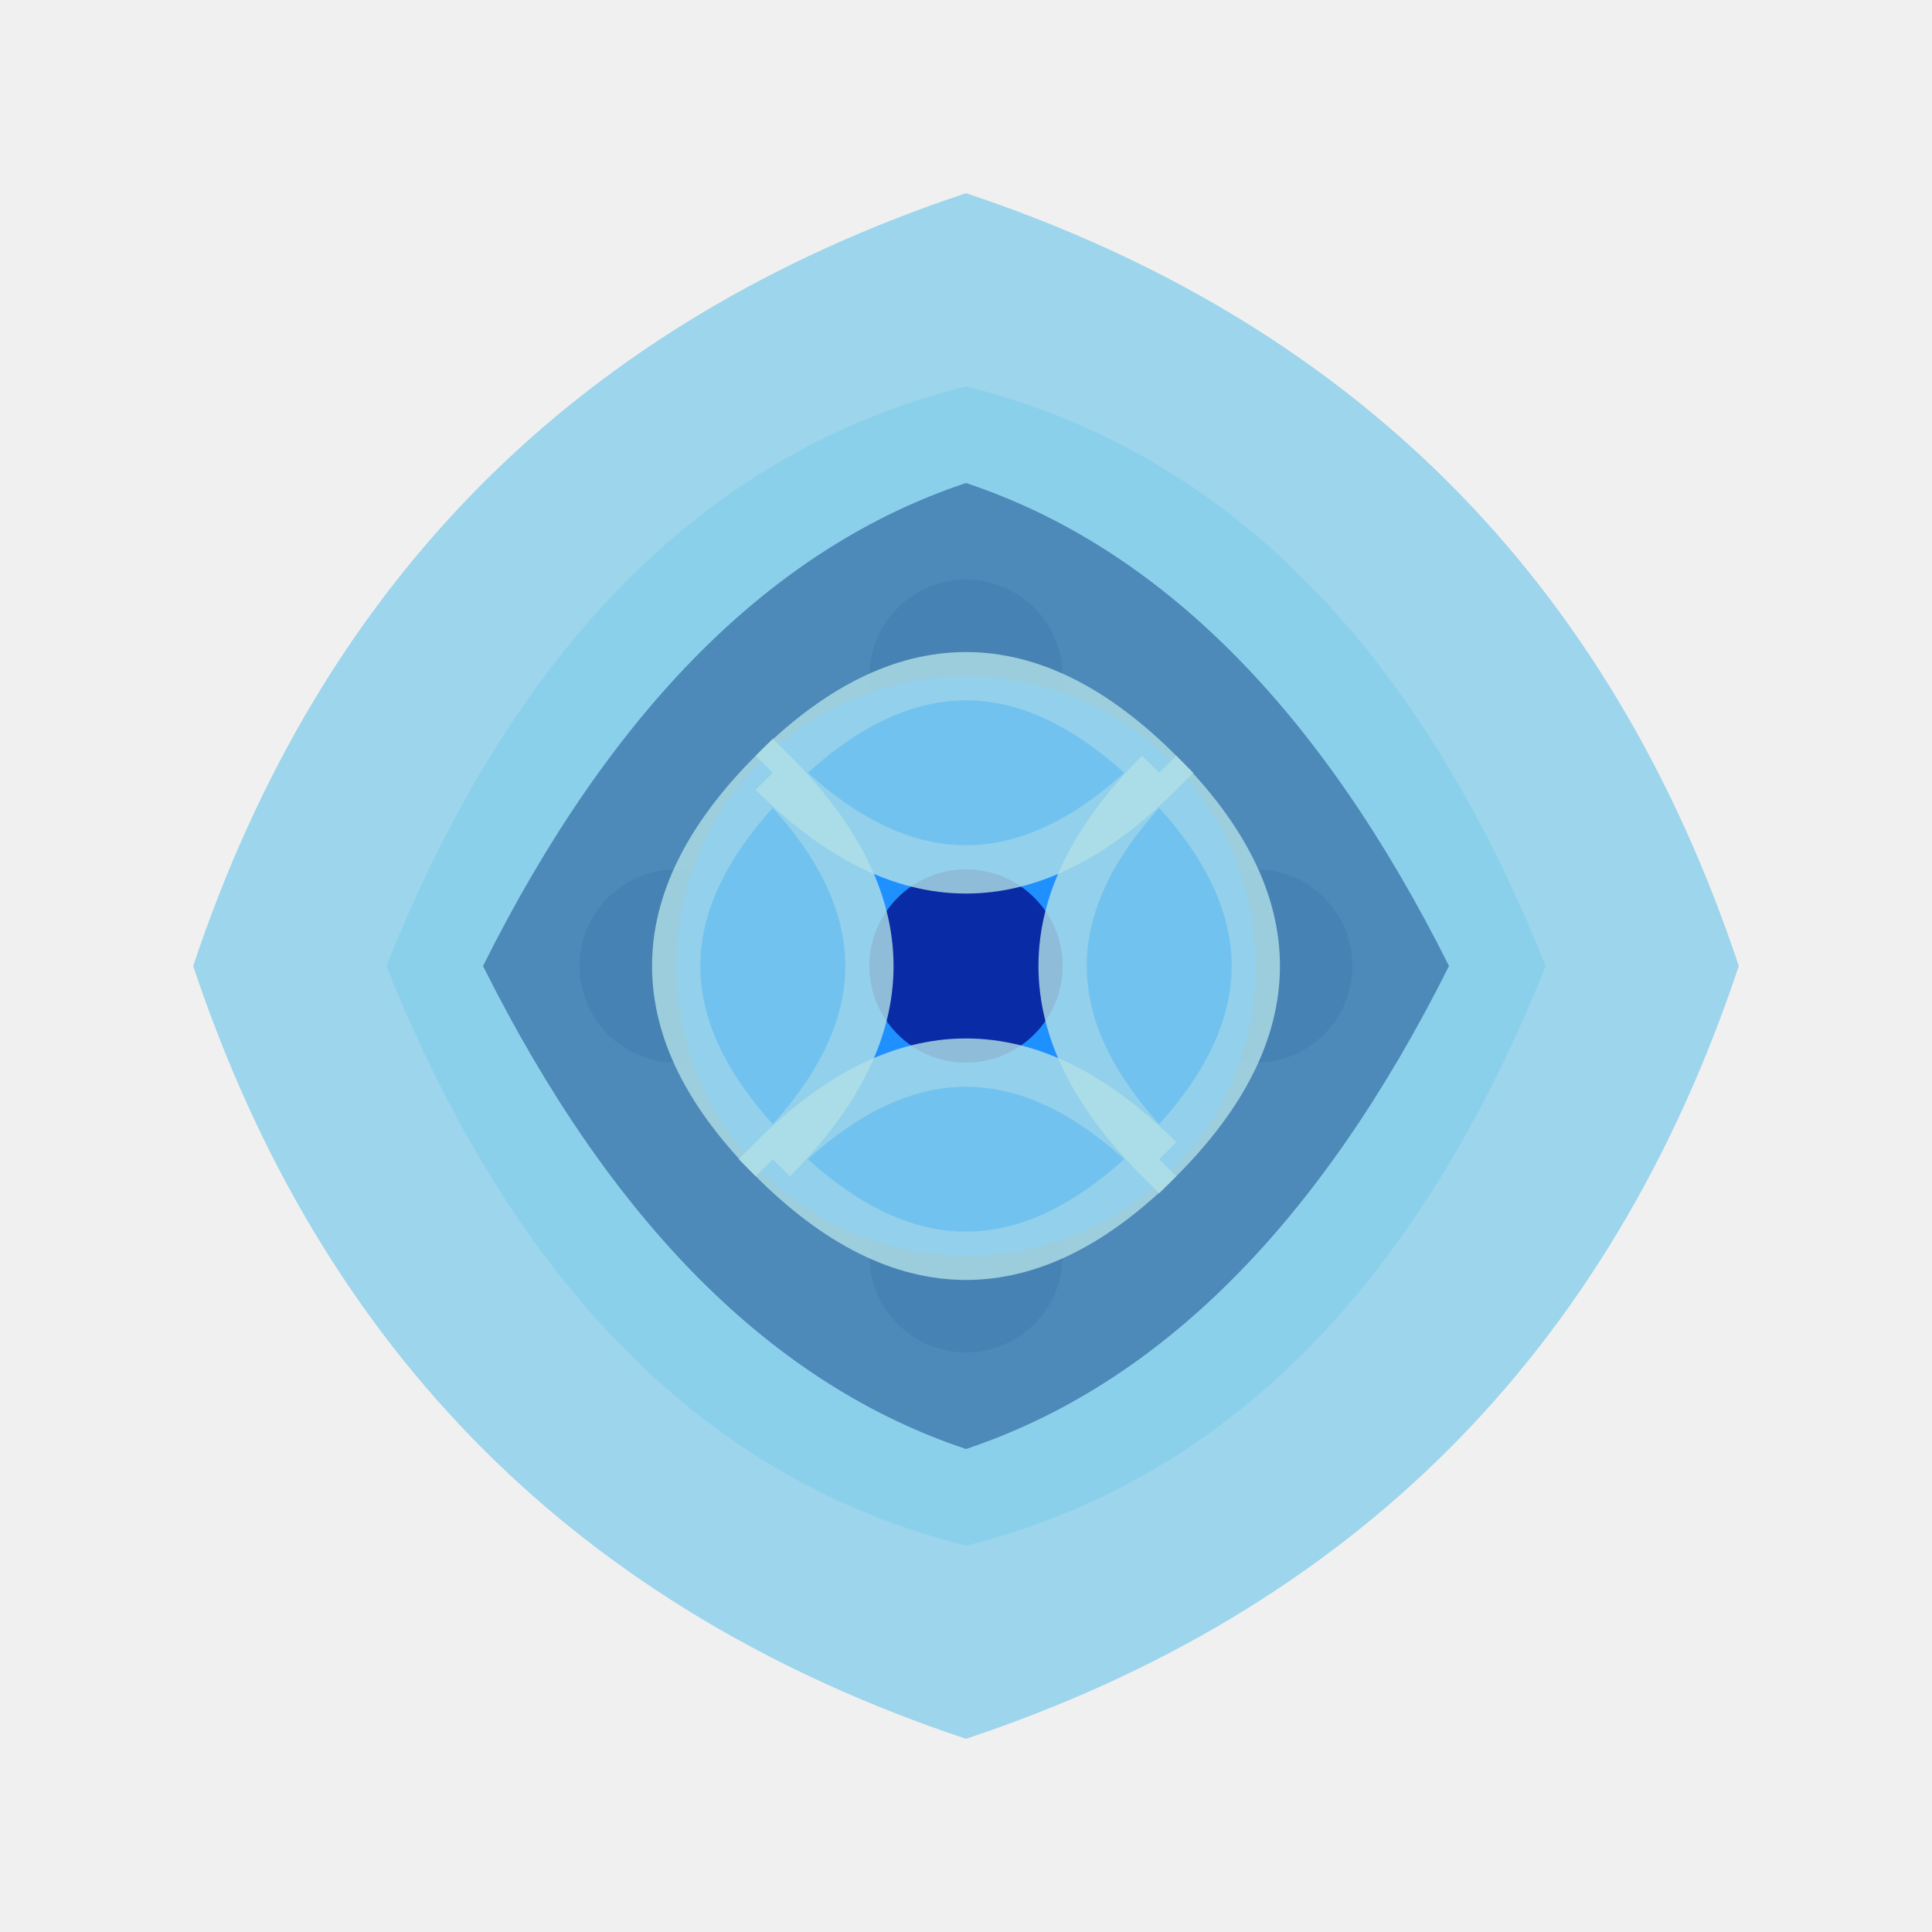
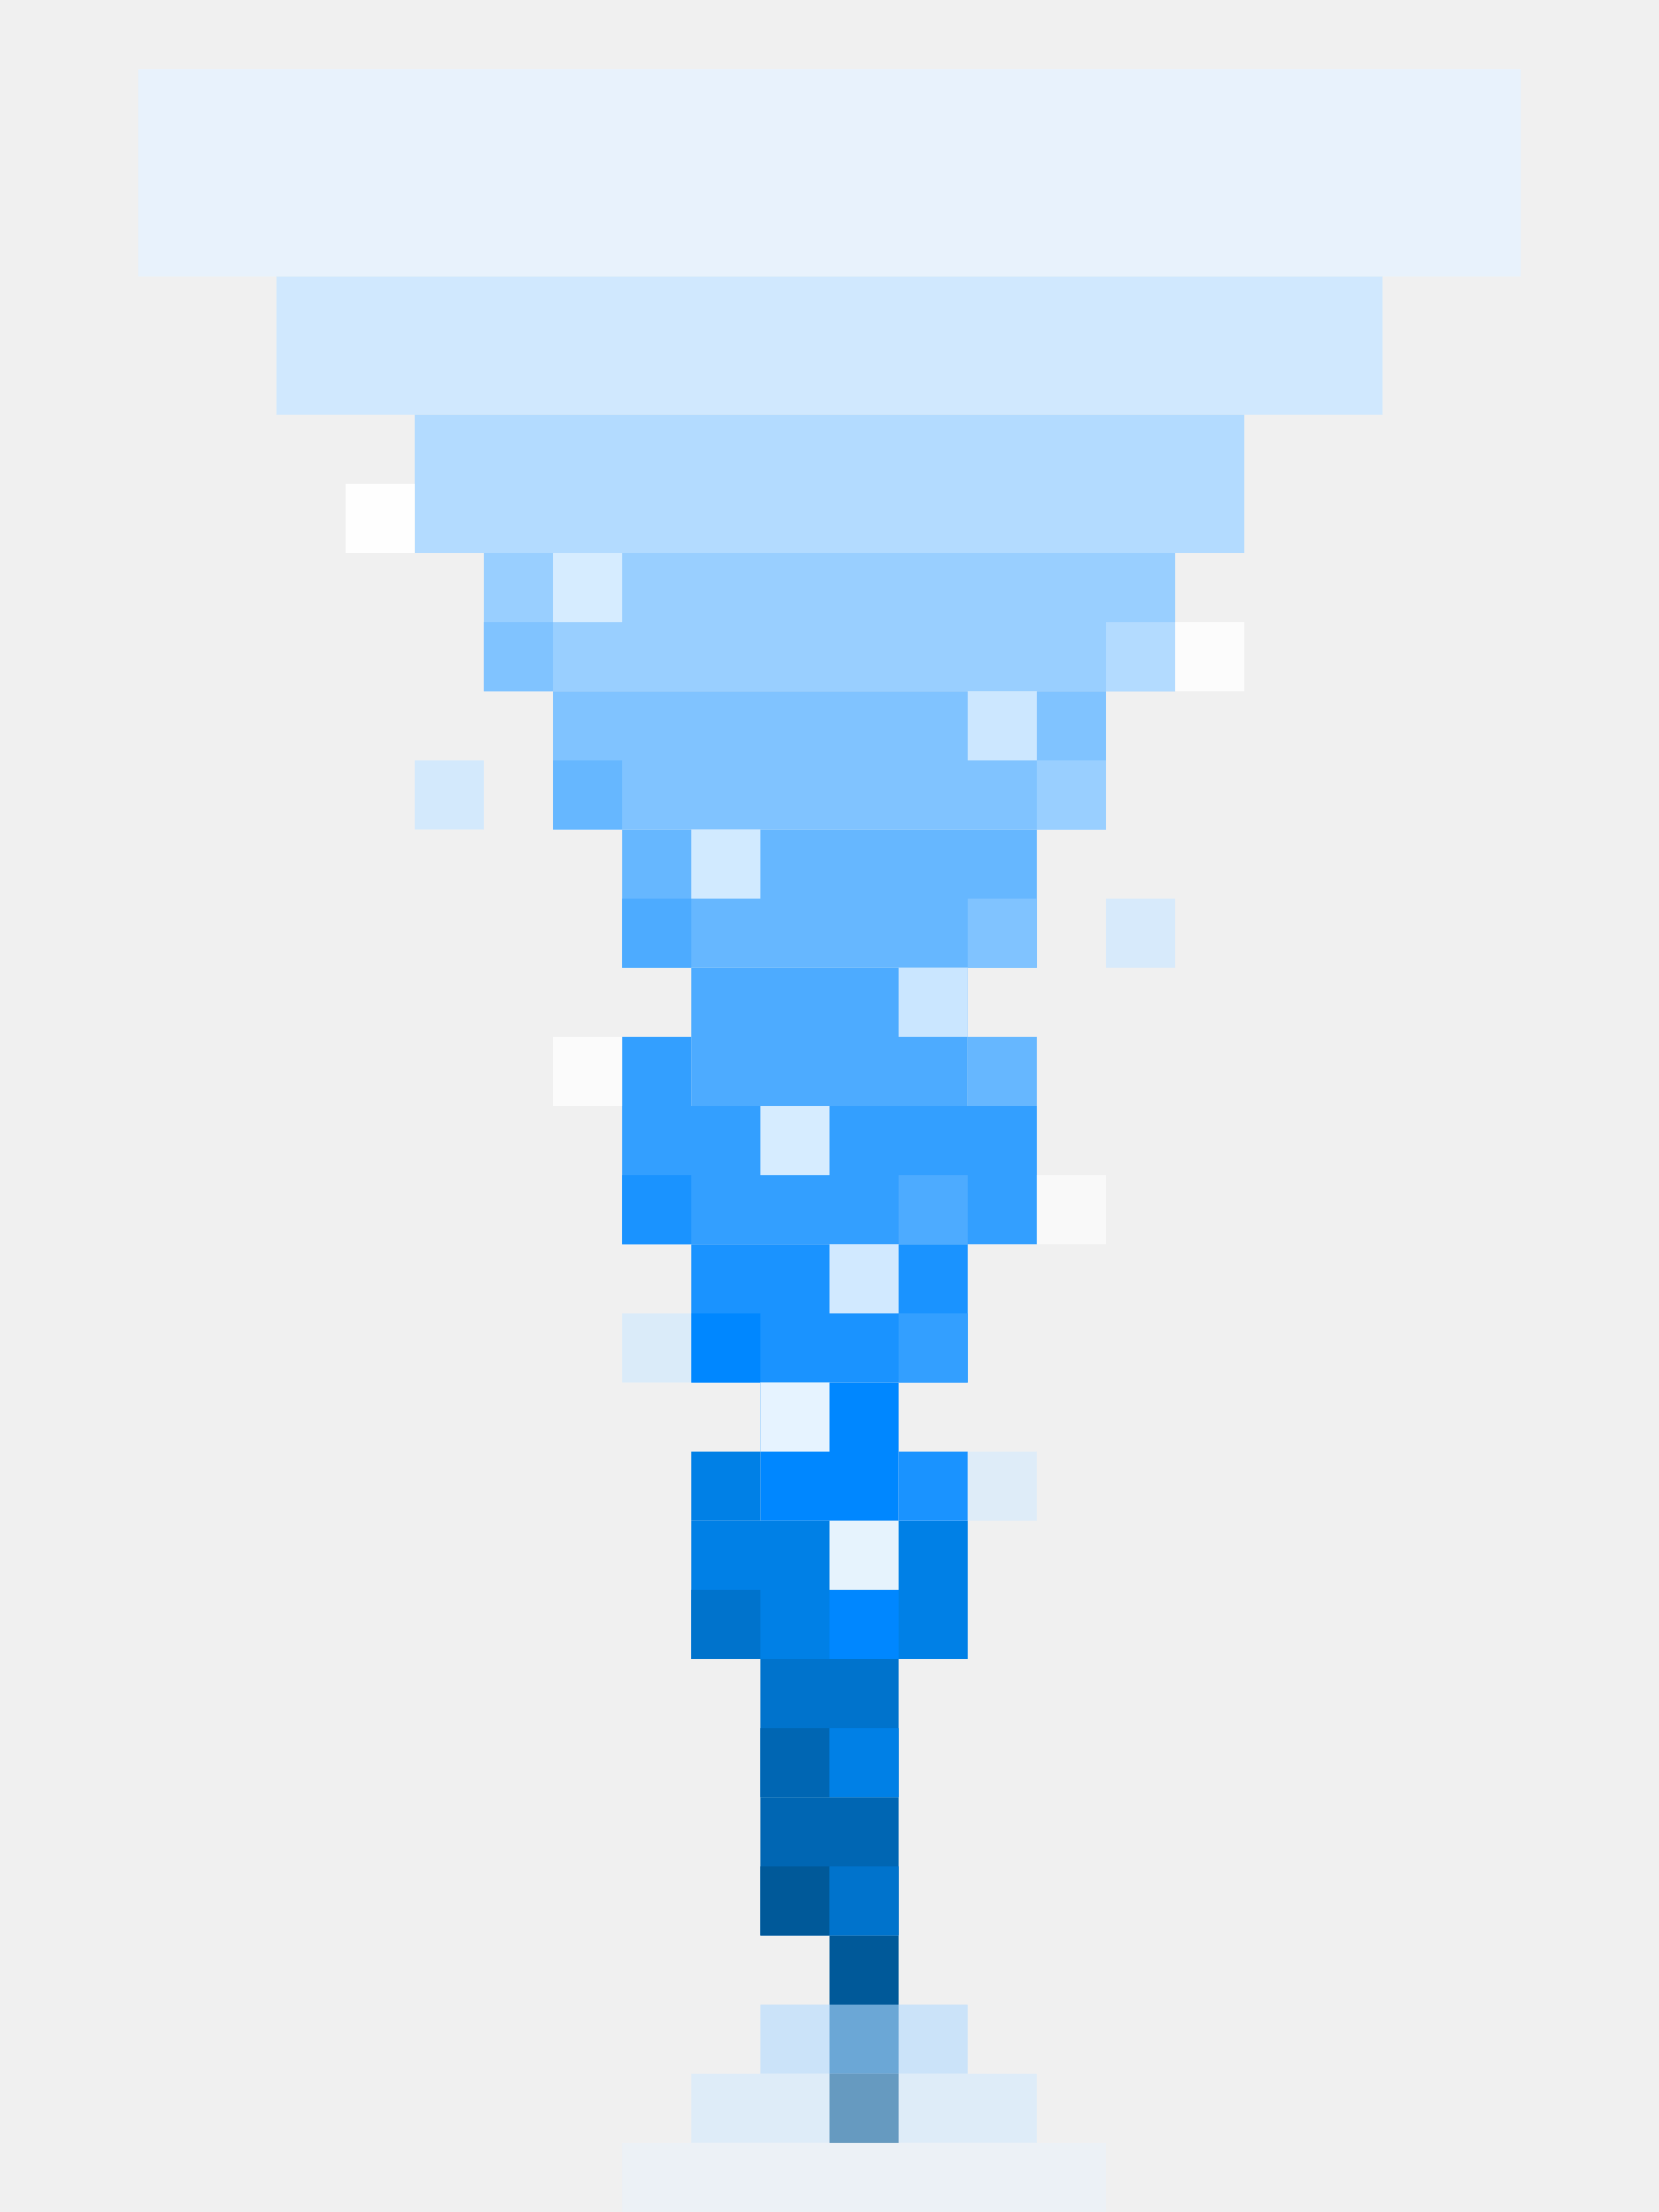
- <svg xmlns="http://www.w3.org/2000/svg" width="20" height="20" viewBox="0 0 20 20">
+ <svg xmlns="http://www.w3.org/2000/svg" width="24" height="32" viewBox="0 0 24 32">
  <defs>
    <style>
-       .whirlwind-outer { fill: #87CEEB; opacity: 0.8; }
-       .whirlwind-mid { fill: #4682B4; opacity: 0.9; }
-       .whirlwind-inner { fill: #1E90FF; opacity: 1.0; }
-       .whirlwind-center { fill: #000080; opacity: 0.7; }
-       .whirl-animation {
-         animation: whirl 0.5s linear infinite;
-         transform-origin: 10px 10px;
+       .debris-float {
+         animation: debris-drift 1.2s ease-in-out infinite alternate;
      }
-       @keyframes whirl {
-         0% { transform: rotate(0deg); }
-         100% { transform: rotate(360deg); }
+       .debris-float-2 {
+         animation: debris-drift 1.5s ease-in-out infinite alternate-reverse;
+       }
+       .tornado-sway {
+         animation: tornado-sway 2s ease-in-out infinite;
+         transform-origin: 12px 28px;
+       }
+       @keyframes debris-drift {
+         0% { transform: translate(0px, 0px); }
+         100% { transform: translate(2px, -1px); }
+       }
+       @keyframes tornado-sway {
+         0% { transform: rotate(-1deg); }
+         50% { transform: rotate(1deg); }
+         100% { transform: rotate(-1deg); }
      }
    </style>
  </defs>
-   <g class="whirl-animation">
-     <path class="whirlwind-outer" d="M 10 2 Q 16 4 18 10 Q 16 16 10 18 Q 4 16 2 10 Q 4 4 10 2 Z" />
-     <path class="whirlwind-outer" d="M 10 4 Q 14 5 16 10 Q 14 15 10 16 Q 6 15 4 10 Q 6 5 10 4 Z" />
+   <g class="tornado-sway">
+     <rect x="2" y="1" width="20" height="3" fill="#E6F3FF" opacity="0.8" />
+     <rect x="4" y="4" width="16" height="2" fill="#CCE7FF" opacity="0.9" />
+     <rect x="6" y="6" width="12" height="2" fill="#B3DBFF" />
+     <rect x="7" y="8" width="10" height="2" fill="#99CFFF" />
+     <rect x="8" y="10" width="8" height="2" fill="#80C3FF" />
+     <rect x="9" y="12" width="6" height="2" fill="#66B7FF" />
+     <rect x="10" y="14" width="4" height="2" fill="#4DABFF" />
+     <rect x="9" y="16" width="6" height="2" fill="#339FFF" />
+     <rect x="10" y="18" width="4" height="2" fill="#1A93FF" />
+     <rect x="11" y="20" width="2" height="2" fill="#0087FF" />
+     <rect x="10" y="22" width="4" height="2" fill="#0080E6" />
+     <rect x="11" y="24" width="2" height="2" fill="#0073CC" />
+     <rect x="11" y="26" width="2" height="2" fill="#0066B3" />
+     <rect x="12" y="28" width="1" height="2" fill="#005999" />
+     <rect x="12" y="30" width="1" height="1" fill="#004D80" />
+     <rect x="7" y="9" width="1" height="1" fill="#80C3FF" />
+     <rect x="8" y="11" width="1" height="1" fill="#66B7FF" />
+     <rect x="9" y="13" width="1" height="1" fill="#4DABFF" />
+     <rect x="9" y="15" width="1" height="1" fill="#339FFF" />
+     <rect x="9" y="17" width="1" height="1" fill="#1A93FF" />
+     <rect x="10" y="19" width="1" height="1" fill="#0087FF" />
+     <rect x="10" y="21" width="1" height="1" fill="#0080E6" />
+     <rect x="10" y="23" width="1" height="1" fill="#0073CC" />
+     <rect x="11" y="25" width="1" height="1" fill="#0066B3" />
+     <rect x="11" y="27" width="1" height="1" fill="#005999" />
+     <rect x="16" y="9" width="1" height="1" fill="#B3DBFF" />
+     <rect x="15" y="11" width="1" height="1" fill="#99CFFF" />
+     <rect x="14" y="13" width="1" height="1" fill="#80C3FF" />
+     <rect x="14" y="15" width="1" height="1" fill="#66B7FF" />
+     <rect x="13" y="17" width="1" height="1" fill="#4DABFF" />
+     <rect x="13" y="19" width="1" height="1" fill="#339FFF" />
+     <rect x="13" y="21" width="1" height="1" fill="#1A93FF" />
+     <rect x="12" y="23" width="1" height="1" fill="#0087FF" />
+     <rect x="12" y="25" width="1" height="1" fill="#0080E6" />
+     <rect x="12" y="27" width="1" height="1" fill="#0073CC" />
+     <rect x="8" y="8" width="1" height="1" fill="#FFFFFF" opacity="0.6" />
+     <rect x="14" y="10" width="1" height="1" fill="#FFFFFF" opacity="0.6" />
+     <rect x="10" y="12" width="1" height="1" fill="#FFFFFF" opacity="0.7" />
+     <rect x="13" y="14" width="1" height="1" fill="#FFFFFF" opacity="0.7" />
+     <rect x="11" y="16" width="1" height="1" fill="#FFFFFF" opacity="0.8" />
+     <rect x="12" y="18" width="1" height="1" fill="#FFFFFF" opacity="0.8" />
+     <rect x="11" y="20" width="1" height="1" fill="#FFFFFF" opacity="0.9" />
+     <rect x="12" y="22" width="1" height="1" fill="#FFFFFF" opacity="0.9" />
  </g>
-   <g class="whirl-animation" style="animation-duration: 0.3s; animation-direction: reverse;">
-     <path class="whirlwind-mid" d="M 10 5 Q 13 6 15 10 Q 13 14 10 15 Q 7 14 5 10 Q 7 6 10 5 Z" />
-     <circle class="whirlwind-mid" cx="10" cy="7" r="1" />
-     <circle class="whirlwind-mid" cx="13" cy="10" r="1" />
-     <circle class="whirlwind-mid" cx="10" cy="13" r="1" />
-     <circle class="whirlwind-mid" cx="7" cy="10" r="1" />
+   <g class="debris-float">
+     <rect x="5" y="7" width="1" height="1" fill="#FFFFFF" opacity="0.9" />
+     <rect x="17" y="9" width="1" height="1" fill="#FFFFFF" opacity="0.8" />
+     <rect x="8" y="15" width="1" height="1" fill="#FFFFFF" opacity="0.7" />
+     <rect x="15" y="17" width="1" height="1" fill="#FFFFFF" opacity="0.6" />
  </g>
-   <g class="whirl-animation" style="animation-duration: 0.2s;">
-     <circle class="whirlwind-inner" cx="10" cy="10" r="3" />
-     <circle class="whirlwind-center" cx="10" cy="10" r="1" />
+   <g class="debris-float-2">
+     <rect x="6" y="11" width="1" height="1" fill="#CCE7FF" opacity="0.8" />
+     <rect x="16" y="13" width="1" height="1" fill="#CCE7FF" opacity="0.7" />
+     <rect x="9" y="19" width="1" height="1" fill="#CCE7FF" opacity="0.6" />
+     <rect x="14" y="21" width="1" height="1" fill="#CCE7FF" opacity="0.5" />
  </g>
-   <g class="whirl-animation" style="animation-duration: 0.4s; animation-direction: reverse;">
-     <path class="whirlwind-outer" d="M 8 8 Q 10 6 12 8 Q 10 10 8 8" stroke="#B0E0E6" stroke-width="0.5" fill="none" />
-     <path class="whirlwind-outer" d="M 12 8 Q 14 10 12 12 Q 10 10 12 8" stroke="#B0E0E6" stroke-width="0.5" fill="none" />
-     <path class="whirlwind-outer" d="M 12 12 Q 10 14 8 12 Q 10 10 12 12" stroke="#B0E0E6" stroke-width="0.5" fill="none" />
-     <path class="whirlwind-outer" d="M 8 12 Q 6 10 8 8 Q 10 10 8 12" stroke="#B0E0E6" stroke-width="0.5" fill="none" />
-   </g>
+   <rect x="11" y="29" width="3" height="1" fill="#B3DBFF" opacity="0.6" />
+   <rect x="10" y="30" width="5" height="1" fill="#CCE7FF" opacity="0.5" />
+   <rect x="9" y="31" width="7" height="1" fill="#E6F3FF" opacity="0.4" />
</svg>
